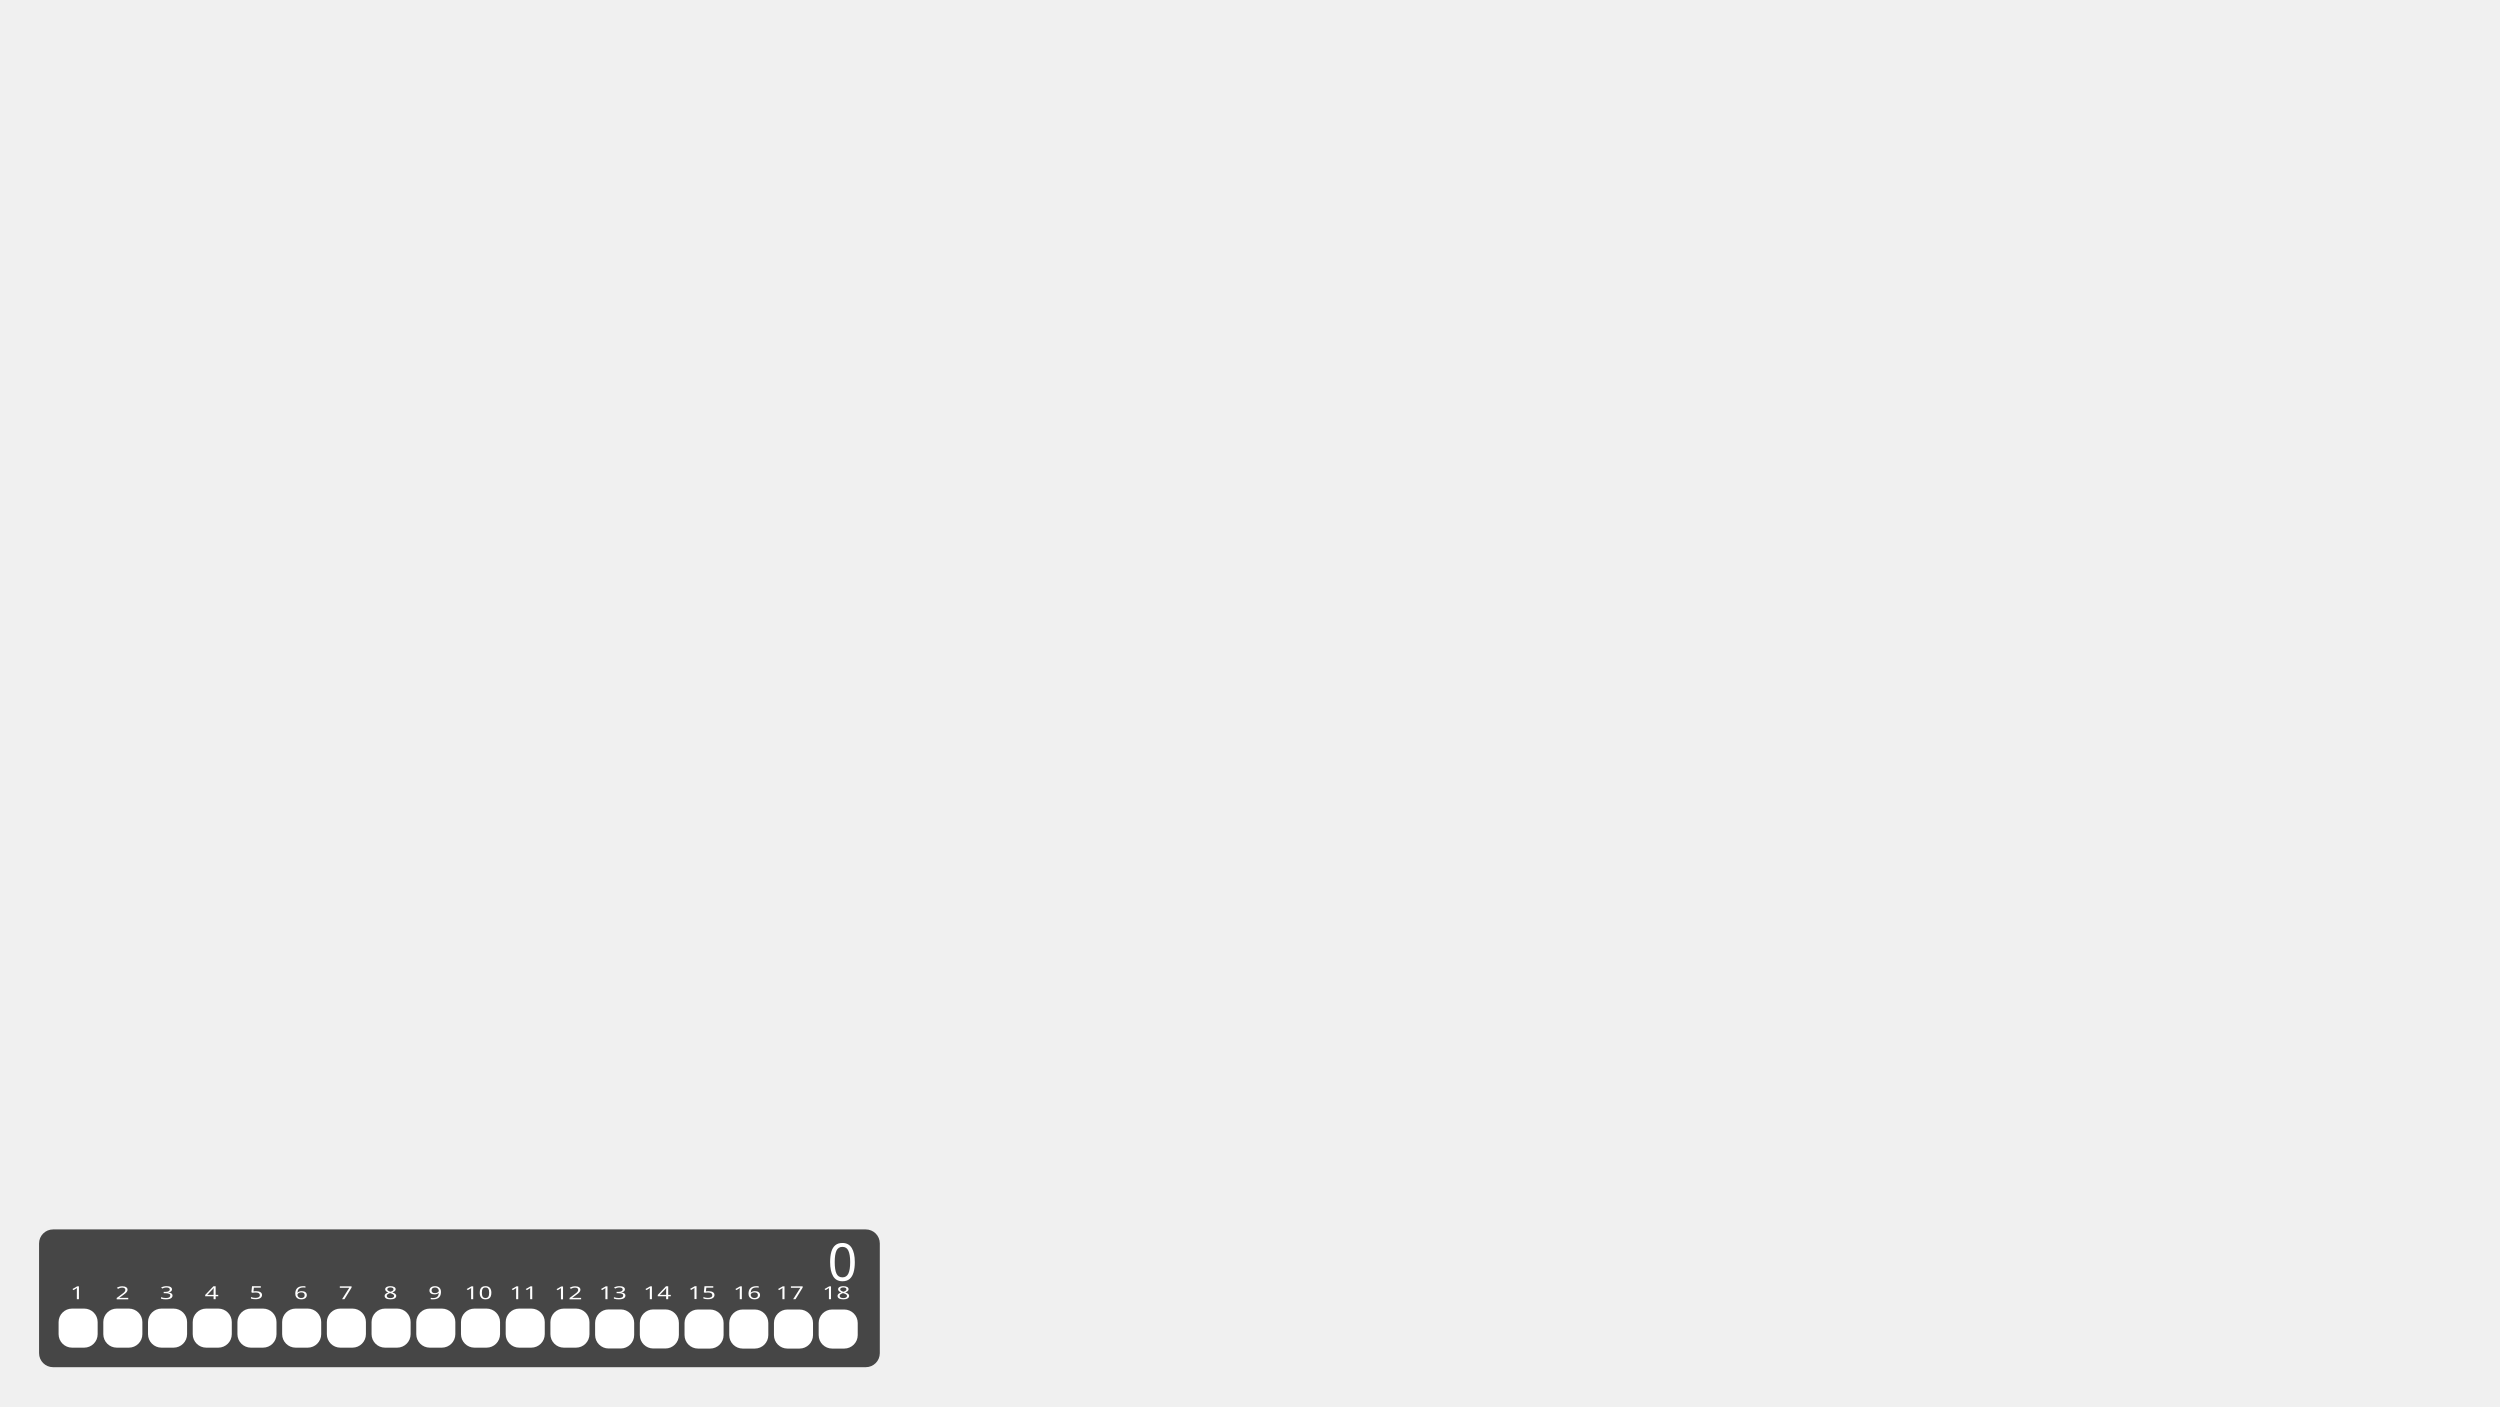
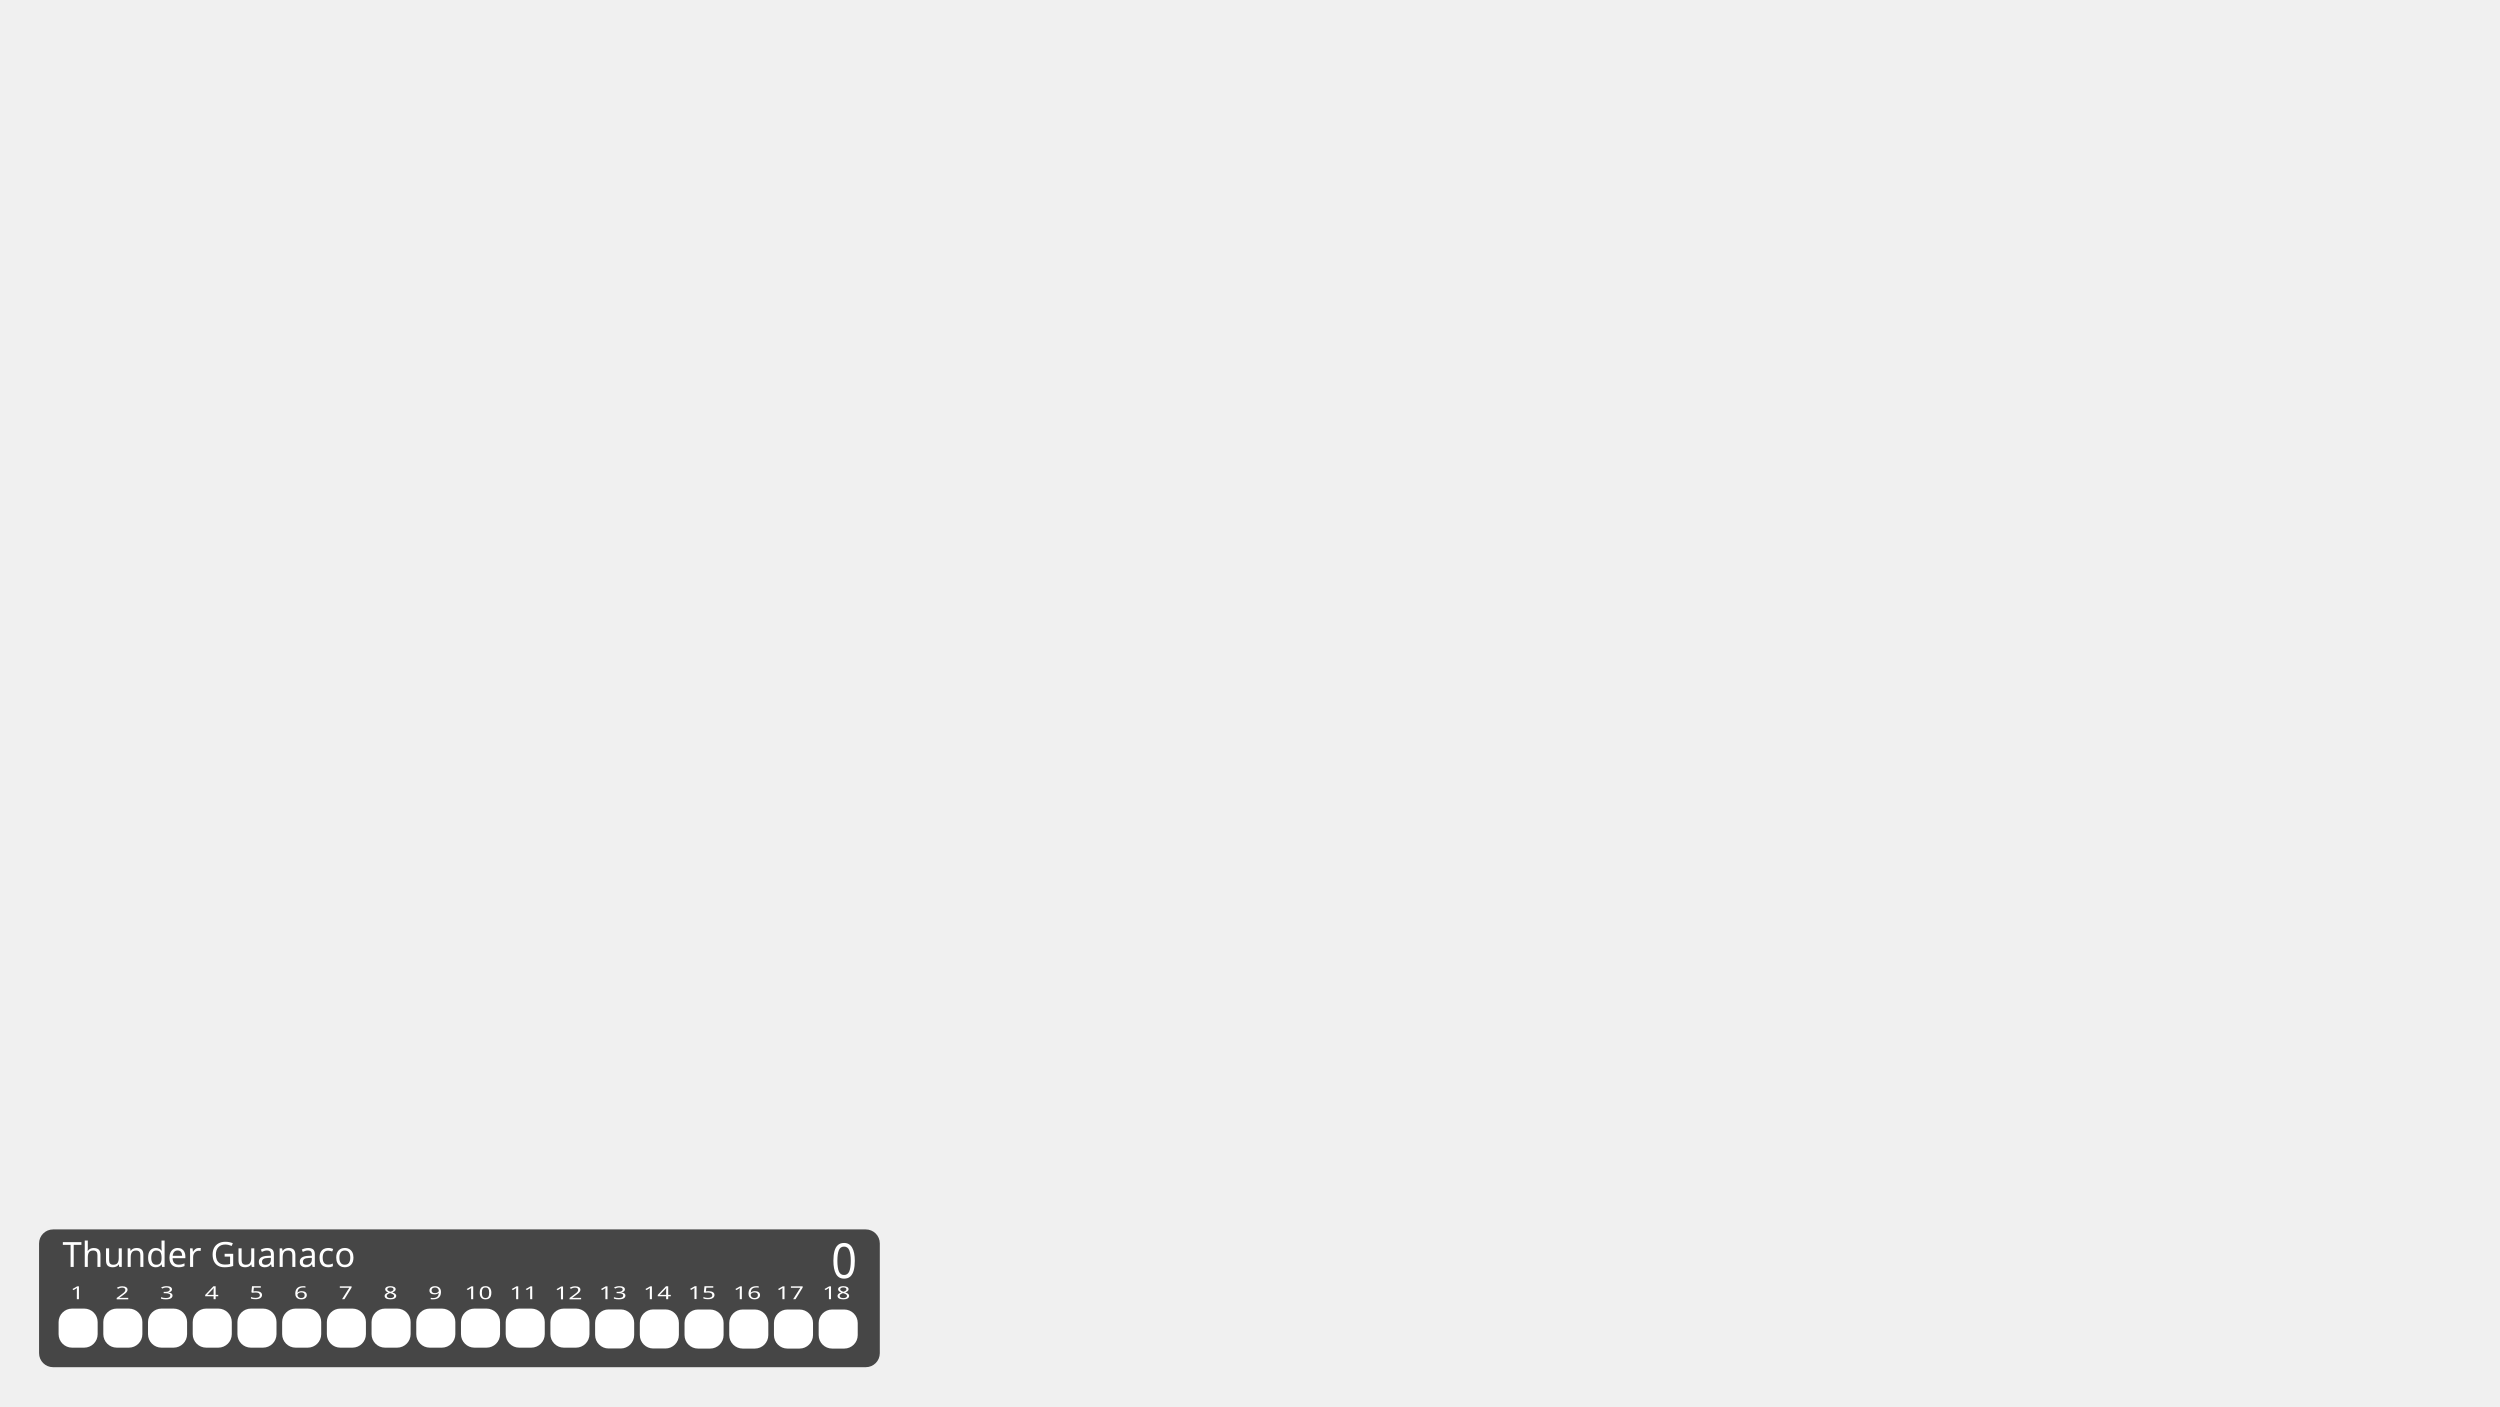
<svg xmlns="http://www.w3.org/2000/svg" width="1920px" height="1080px" viewBox="0 0 1920 1080" version="1.1" id="SVGRoot">
  <defs id="defs815" />
  <g id="layer1">
    <rect style="opacity:1;fill:#000000;fill-opacity:0.71;stroke:none;stroke-width:7.395;stroke-linejoin:bevel;stroke-miterlimit:4;stroke-dasharray:none;stroke-opacity:0.049" id="rect2470" width="645.696" height="105.8" x="30" y="944.2" ry="10.763" />
-     <text xml:space="preserve" style="font-style:normal;font-weight:normal;font-size:40px;line-height:1.25;font-family:sans-serif;letter-spacing:0px;word-spacing:0px;fill:#000000;fill-opacity:1;stroke:none;stroke-width:1" x="635.58" y="983.6" id="text2486">
-       <tspan id="tspan2484" x="635.58" y="983.6" style="font-style:normal;font-variant:normal;font-weight:normal;font-stretch:normal;font-family:'Noto Sans';-inkscape-font-specification:'Noto Sans';fill:#ffffff;fill-opacity:1;stroke-width:1">0</tspan>
+     <text xml:space="preserve" style="font-style:normal;font-weight:normal;font-size:35.98px;line-height:1.25;font-family:sans-serif;letter-spacing:0px;word-spacing:0px;fill:#000000;fill-opacity:1;stroke:none;stroke-width:0.899" x="661.389" y="947.416" id="text2486" transform="scale(0.9651485,1.03611)">
+       <tspan id="tspan2484" x="661.389" y="947.416" style="font-style:normal;font-variant:normal;font-weight:normal;font-stretch:normal;font-family:'Noto Sans';-inkscape-font-specification:'Noto Sans';fill:#ffffff;fill-opacity:1;stroke-width:0.899">0</tspan>
    </text>
    <rect style="opacity:1;fill:#ffffff;fill-opacity:1;stroke:none;stroke-width:1.971;stroke-linejoin:bevel;stroke-miterlimit:4;stroke-dasharray:none;stroke-opacity:0.049" id="rect2492" width="30" height="30" x="45" y="1005" ry="10.357" />
    <rect style="opacity:1;fill:#ffffff;fill-opacity:1;stroke:none;stroke-width:1.971;stroke-linejoin:bevel;stroke-miterlimit:4;stroke-dasharray:none;stroke-opacity:0.049" id="rect2492-3" width="30" height="30" x="79.337" y="1005" ry="10.357" />
    <rect style="opacity:1;fill:#ffffff;fill-opacity:1;stroke:none;stroke-width:1.971;stroke-linejoin:bevel;stroke-miterlimit:4;stroke-dasharray:none;stroke-opacity:0.049" id="rect2492-5" width="30" height="30" x="113.675" y="1005" ry="10.357" />
    <rect style="opacity:1;fill:#ffffff;fill-opacity:1;stroke:none;stroke-width:1.971;stroke-linejoin:bevel;stroke-miterlimit:4;stroke-dasharray:none;stroke-opacity:0.049" id="rect2492-3-3" width="30" height="30" x="148.012" y="1005" ry="10.357" />
    <rect style="opacity:1;fill:#ffffff;fill-opacity:1;stroke:none;stroke-width:1.971;stroke-linejoin:bevel;stroke-miterlimit:4;stroke-dasharray:none;stroke-opacity:0.049" id="rect2492-56" width="30" height="30" x="182.349" y="1005" ry="10.357" />
    <rect style="opacity:1;fill:#ffffff;fill-opacity:1;stroke:none;stroke-width:1.971;stroke-linejoin:bevel;stroke-miterlimit:4;stroke-dasharray:none;stroke-opacity:0.049" id="rect2492-3-2" width="30" height="30" x="216.687" y="1005" ry="10.357" />
    <rect style="opacity:1;fill:#ffffff;fill-opacity:1;stroke:none;stroke-width:1.971;stroke-linejoin:bevel;stroke-miterlimit:4;stroke-dasharray:none;stroke-opacity:0.049" id="rect2492-5-9" width="30" height="30" x="251.024" y="1005" ry="10.357" />
    <rect style="opacity:1;fill:#ffffff;fill-opacity:1;stroke:none;stroke-width:1.971;stroke-linejoin:bevel;stroke-miterlimit:4;stroke-dasharray:none;stroke-opacity:0.049" id="rect2492-3-3-1" width="30" height="30" x="285.361" y="1005" ry="10.357" />
    <rect style="opacity:1;fill:#ffffff;fill-opacity:1;stroke:none;stroke-width:1.971;stroke-linejoin:bevel;stroke-miterlimit:4;stroke-dasharray:none;stroke-opacity:0.049" id="rect2492-2" width="30" height="30" x="319.699" y="1005" ry="10.357" />
    <rect style="opacity:1;fill:#ffffff;fill-opacity:1;stroke:none;stroke-width:1.971;stroke-linejoin:bevel;stroke-miterlimit:4;stroke-dasharray:none;stroke-opacity:0.049" id="rect2492-3-7" width="30" height="30" x="354.036" y="1005" ry="10.357" />
    <rect style="opacity:1;fill:#ffffff;fill-opacity:1;stroke:none;stroke-width:1.971;stroke-linejoin:bevel;stroke-miterlimit:4;stroke-dasharray:none;stroke-opacity:0.049" id="rect2492-5-0" width="30" height="30" x="388.373" y="1005" ry="10.357" />
    <rect style="opacity:1;fill:#ffffff;fill-opacity:1;stroke:none;stroke-width:1.971;stroke-linejoin:bevel;stroke-miterlimit:4;stroke-dasharray:none;stroke-opacity:0.049" id="rect2492-3-3-9" width="30" height="30" x="422.711" y="1005" ry="10.357" />
    <rect style="opacity:1;fill:#ffffff;fill-opacity:1;stroke:none;stroke-width:1.971;stroke-linejoin:bevel;stroke-miterlimit:4;stroke-dasharray:none;stroke-opacity:0.049" id="rect2492-0" width="30" height="30" x="457.048" y="1005.646" ry="10.357" />
    <rect style="opacity:1;fill:#ffffff;fill-opacity:1;stroke:none;stroke-width:1.971;stroke-linejoin:bevel;stroke-miterlimit:4;stroke-dasharray:none;stroke-opacity:0.049" id="rect2492-3-6" width="30" height="30" x="491.385" y="1005.646" ry="10.357" />
    <rect style="opacity:1;fill:#ffffff;fill-opacity:1;stroke:none;stroke-width:1.971;stroke-linejoin:bevel;stroke-miterlimit:4;stroke-dasharray:none;stroke-opacity:0.049" id="rect2492-5-1" width="30" height="30" x="525.723" y="1005.707" ry="10.357" />
    <rect style="opacity:1;fill:#ffffff;fill-opacity:1;stroke:none;stroke-width:1.971;stroke-linejoin:bevel;stroke-miterlimit:4;stroke-dasharray:none;stroke-opacity:0.049" id="rect2492-3-3-5" width="30" height="30" x="560.06" y="1005.707" ry="10.357" />
    <rect style="opacity:1;fill:#ffffff;fill-opacity:1;stroke:none;stroke-width:1.971;stroke-linejoin:bevel;stroke-miterlimit:4;stroke-dasharray:none;stroke-opacity:0.049" id="rect2492-56-5" width="30" height="30" x="594.397" y="1005.707" ry="10.357" />
    <rect style="opacity:1;fill:#ffffff;fill-opacity:1;stroke:none;stroke-width:1.971;stroke-linejoin:bevel;stroke-miterlimit:4;stroke-dasharray:none;stroke-opacity:0.049" id="rect2492-3-2-4" width="30" height="30" x="628.735" y="1005.707" ry="10.357" />
    <text xml:space="preserve" style="font-style:normal;font-weight:normal;font-size:16.124px;line-height:1.25;font-family:sans-serif;letter-spacing:0px;word-spacing:0px;fill:#ffffff;fill-opacity:1;stroke:none;stroke-width:0.403" x="46.208" y="1164.85" id="text848" transform="scale(1.167445,0.8565716)">
      <tspan id="tspan846" x="46.208" y="1164.85" style="fill:#ffffff;fill-opacity:1;stroke-width:0.403">1</tspan>
    </text>
    <text xml:space="preserve" style="font-style:normal;font-weight:normal;font-size:16.124px;line-height:1.25;font-family:sans-serif;letter-spacing:0px;word-spacing:0px;fill:#ffffff;fill-opacity:1;stroke:none;stroke-width:0.403" x="75.978" y="1164.956" id="text848-7" transform="scale(1.167445,0.8565716)">
      <tspan id="tspan846-5" x="75.978" y="1164.956" style="fill:#ffffff;fill-opacity:1;stroke-width:0.403">2</tspan>
    </text>
    <text xml:space="preserve" style="font-style:normal;font-weight:normal;font-size:16.124px;line-height:1.25;font-family:sans-serif;letter-spacing:0px;word-spacing:0px;fill:#ffffff;fill-opacity:1;stroke:none;stroke-width:0.403" x="105.205" y="1164.842" id="text848-7-3" transform="scale(1.167445,0.8565716)">
      <tspan id="tspan846-5-5" x="105.205" y="1164.842" style="fill:#ffffff;fill-opacity:1;stroke-width:0.403">3</tspan>
    </text>
    <text xml:space="preserve" style="font-style:normal;font-weight:normal;font-size:16.124px;line-height:1.25;font-family:sans-serif;letter-spacing:0px;word-spacing:0px;fill:#ffffff;fill-opacity:1;stroke:none;stroke-width:0.403" x="134.644" y="1164.85" id="text848-7-3-6" transform="scale(1.167445,0.8565716)">
      <tspan id="tspan846-5-5-2" x="134.644" y="1164.85" style="fill:#ffffff;fill-opacity:1;stroke-width:0.403">4</tspan>
    </text>
    <text xml:space="preserve" style="font-style:normal;font-weight:normal;font-size:16.124px;line-height:1.25;font-family:sans-serif;letter-spacing:0px;word-spacing:0px;fill:#ffffff;fill-opacity:1;stroke:none;stroke-width:0.403" x="164.08" y="1164.736" id="text848-7-3-6-9" transform="scale(1.167445,0.8565716)">
      <tspan id="tspan846-5-5-2-1" x="164.08" y="1164.736" style="fill:#ffffff;fill-opacity:1;stroke-width:0.403">5</tspan>
    </text>
    <text xml:space="preserve" style="font-style:normal;font-weight:normal;font-size:16.124px;line-height:1.25;font-family:sans-serif;letter-spacing:0px;word-spacing:0px;fill:#ffffff;fill-opacity:1;stroke:none;stroke-width:0.403" x="193.354" y="1164.842" id="text848-7-3-6-9-2" transform="scale(1.167445,0.8565716)">
      <tspan id="tspan846-5-5-2-1-7" x="193.354" y="1164.842" style="fill:#ffffff;fill-opacity:1;stroke-width:0.403">6</tspan>
    </text>
    <text xml:space="preserve" style="font-style:normal;font-weight:normal;font-size:16.124px;line-height:1.25;font-family:sans-serif;letter-spacing:0px;word-spacing:0px;fill:#ffffff;fill-opacity:1;stroke:none;stroke-width:0.403" x="222.848" y="1164.85" id="text848-7-3-6-9-2-0" transform="scale(1.167445,0.8565716)">
      <tspan id="tspan846-5-5-2-1-7-9" x="222.848" y="1164.85" style="fill:#ffffff;fill-opacity:1;stroke-width:0.403">7</tspan>
    </text>
    <text xml:space="preserve" style="font-style:normal;font-weight:normal;font-size:16.124px;line-height:1.25;font-family:sans-serif;letter-spacing:0px;word-spacing:0px;fill:#ffffff;fill-opacity:1;stroke:none;stroke-width:0.403" x="252.236" y="1164.842" id="text848-7-3-6-9-2-0-3" transform="scale(1.167445,0.8565716)">
      <tspan id="tspan846-5-5-2-1-7-9-6" x="252.236" y="1164.842" style="fill:#ffffff;fill-opacity:1;stroke-width:0.403">8</tspan>
    </text>
    <text xml:space="preserve" style="font-style:normal;font-weight:normal;font-size:16.124px;line-height:1.25;font-family:sans-serif;letter-spacing:0px;word-spacing:0px;fill:#ffffff;fill-opacity:1;stroke:none;stroke-width:0.403" x="281.703" y="1164.842" id="text848-7-3-6-9-2-0-3-0" transform="scale(1.167445,0.8565716)">
      <tspan id="tspan846-5-5-2-1-7-9-6-6" x="281.703" y="1164.842" style="fill:#ffffff;fill-opacity:1;stroke-width:0.403">9</tspan>
    </text>
    <text xml:space="preserve" style="font-style:normal;font-weight:normal;font-size:16.124px;line-height:1.25;font-family:sans-serif;letter-spacing:0px;word-spacing:0px;fill:#ffffff;fill-opacity:1;stroke:none;stroke-width:0.403" x="305.573" y="1164.842" id="text848-7-3-6-9-2-0-3-2" transform="scale(1.167445,0.8565716)">
      <tspan id="tspan846-5-5-2-1-7-9-6-61" x="305.573" y="1164.842" style="fill:#ffffff;fill-opacity:1;stroke-width:0.403">10</tspan>
    </text>
    <text xml:space="preserve" style="font-style:normal;font-weight:normal;font-size:16.124px;line-height:1.25;font-family:sans-serif;letter-spacing:0px;word-spacing:0px;fill:#ffffff;fill-opacity:1;stroke:none;stroke-width:0.403" x="335.193" y="1164.85" id="text848-7-3-6-9-2-0-3-2-8" transform="scale(1.167445,0.8565716)">
      <tspan id="tspan846-5-5-2-1-7-9-6-61-7" x="335.193" y="1164.85" style="fill:#ffffff;fill-opacity:1;stroke-width:0.403">11</tspan>
    </text>
    <text xml:space="preserve" style="font-style:normal;font-weight:normal;font-size:16.124px;line-height:1.25;font-family:sans-serif;letter-spacing:0px;word-spacing:0px;fill:#ffffff;fill-opacity:1;stroke:none;stroke-width:0.403" x="364.668" y="1164.956" id="text848-7-3-6-9-2-0-3-2-8-9" transform="scale(1.167445,0.8565716)">
      <tspan id="tspan846-5-5-2-1-7-9-6-61-7-2" x="364.668" y="1164.956" style="fill:#ffffff;fill-opacity:1;stroke-width:0.403">12</tspan>
    </text>
    <text xml:space="preserve" style="font-style:normal;font-weight:normal;font-size:16.124px;line-height:1.25;font-family:sans-serif;letter-spacing:0px;word-spacing:0px;fill:#ffffff;fill-opacity:1;stroke:none;stroke-width:0.403" x="393.918" y="1164.842" id="text848-7-3-6-9-2-0-3-2-8-9-0" transform="scale(1.167445,0.8565716)">
      <tspan id="tspan846-5-5-2-1-7-9-6-61-7-2-2" x="393.918" y="1164.842" style="fill:#ffffff;fill-opacity:1;stroke-width:0.403">13</tspan>
    </text>
    <text xml:space="preserve" style="font-style:normal;font-weight:normal;font-size:16.124px;line-height:1.25;font-family:sans-serif;letter-spacing:0px;word-spacing:0px;fill:#ffffff;fill-opacity:1;stroke:none;stroke-width:0.403" x="423.137" y="1164.85" id="text848-7-3-6-9-2-0-3-2-8-9-0-3" transform="scale(1.167445,0.8565716)">
      <tspan id="tspan846-5-5-2-1-7-9-6-61-7-2-2-7" x="423.137" y="1164.85" style="fill:#ffffff;fill-opacity:1;stroke-width:0.403">14</tspan>
    </text>
    <text xml:space="preserve" style="font-style:normal;font-weight:normal;font-size:16.124px;line-height:1.25;font-family:sans-serif;letter-spacing:0px;word-spacing:0px;fill:#ffffff;fill-opacity:1;stroke:none;stroke-width:0.403" x="452.496" y="1164.736" id="text848-7-3-6-9-2-0-3-2-8-9-0-3-5" transform="scale(1.167445,0.8565716)">
      <tspan id="tspan846-5-5-2-1-7-9-6-61-7-2-2-7-9" x="452.496" y="1164.736" style="fill:#ffffff;fill-opacity:1;stroke-width:0.403">15</tspan>
    </text>
    <text xml:space="preserve" style="font-style:normal;font-weight:normal;font-size:16.124px;line-height:1.25;font-family:sans-serif;letter-spacing:0px;word-spacing:0px;fill:#ffffff;fill-opacity:1;stroke:none;stroke-width:0.403" x="482.3" y="1164.842" id="text848-7-3-6-9-2-0-3-2-8-9-0-3-5-2" transform="scale(1.167445,0.8565716)">
      <tspan id="tspan846-5-5-2-1-7-9-6-61-7-2-2-7-9-2" x="482.3" y="1164.842" style="fill:#ffffff;fill-opacity:1;stroke-width:0.403">16</tspan>
    </text>
    <text xml:space="preserve" style="font-style:normal;font-weight:normal;font-size:16.124px;line-height:1.25;font-family:sans-serif;letter-spacing:0px;word-spacing:0px;fill:#ffffff;fill-opacity:1;stroke:none;stroke-width:0.403" x="510.37" y="1164.85" id="text848-7-3-6-9-2-0-3-2-8-9-0-3-5-2-8" transform="scale(1.167445,0.8565716)">
      <tspan id="tspan846-5-5-2-1-7-9-6-61-7-2-2-7-9-2-9" x="510.37" y="1164.85" style="fill:#ffffff;fill-opacity:1;stroke-width:0.403">17</tspan>
    </text>
    <text xml:space="preserve" style="font-style:normal;font-weight:normal;font-size:16.124px;line-height:1.25;font-family:sans-serif;letter-spacing:0px;word-spacing:0px;fill:#ffffff;fill-opacity:1;stroke:none;stroke-width:0.403" x="540.959" y="1164.842" id="text848-7-3-6-9-2-0-3-2-8-9-0-3-5-2-8-7" transform="scale(1.167445,0.8565716)">
      <tspan id="tspan846-5-5-2-1-7-9-6-61-7-2-2-7-9-2-9-3" x="540.959" y="1164.842" style="fill:#ffffff;fill-opacity:1;stroke-width:0.403">18</tspan>
    </text>
+     <text xml:space="preserve" style="font-style:normal;font-weight:normal;font-size:40px;line-height:1.25;font-family:sans-serif;letter-spacing:0px;word-spacing:0px;fill:#000000;fill-opacity:1;stroke:none" x="48" y="973" id="text871">
+       <tspan id="tspan869" x="48" y="973" style="font-size:26.667px;line-height:1.25;fill:#ffffff">Thunder Guanaco</tspan>
+     </text>
  </g>
</svg>
